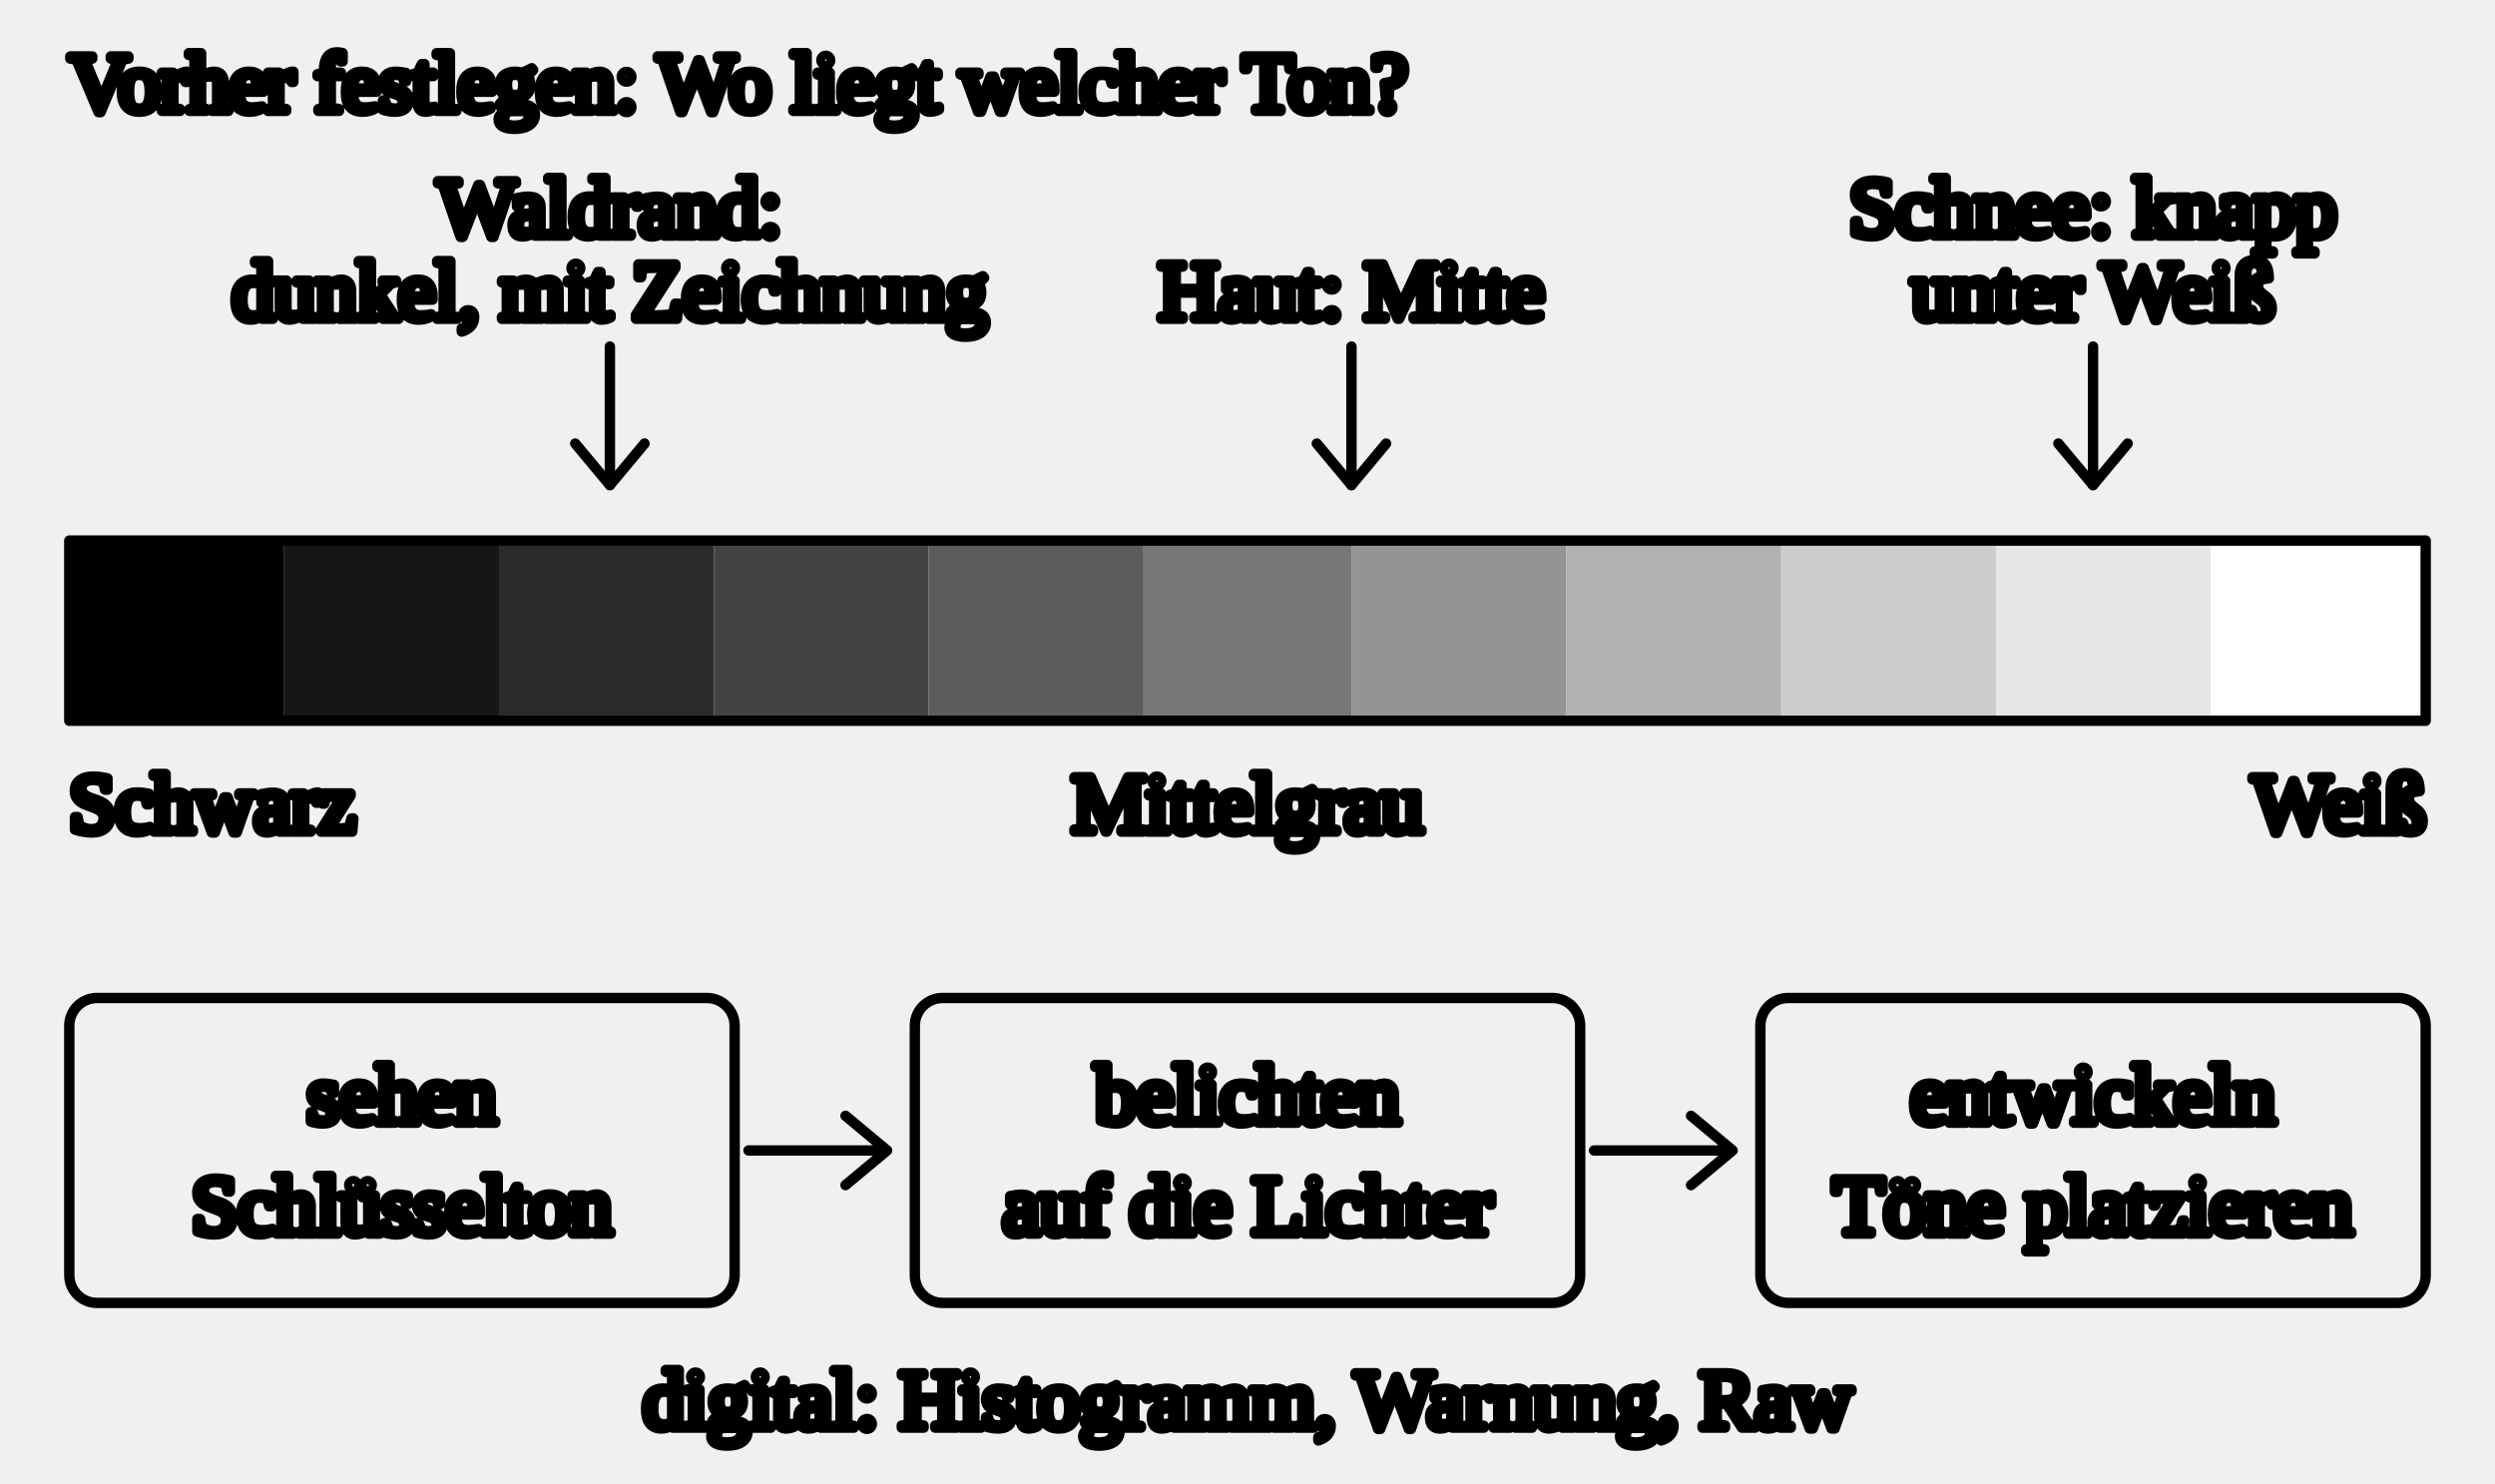
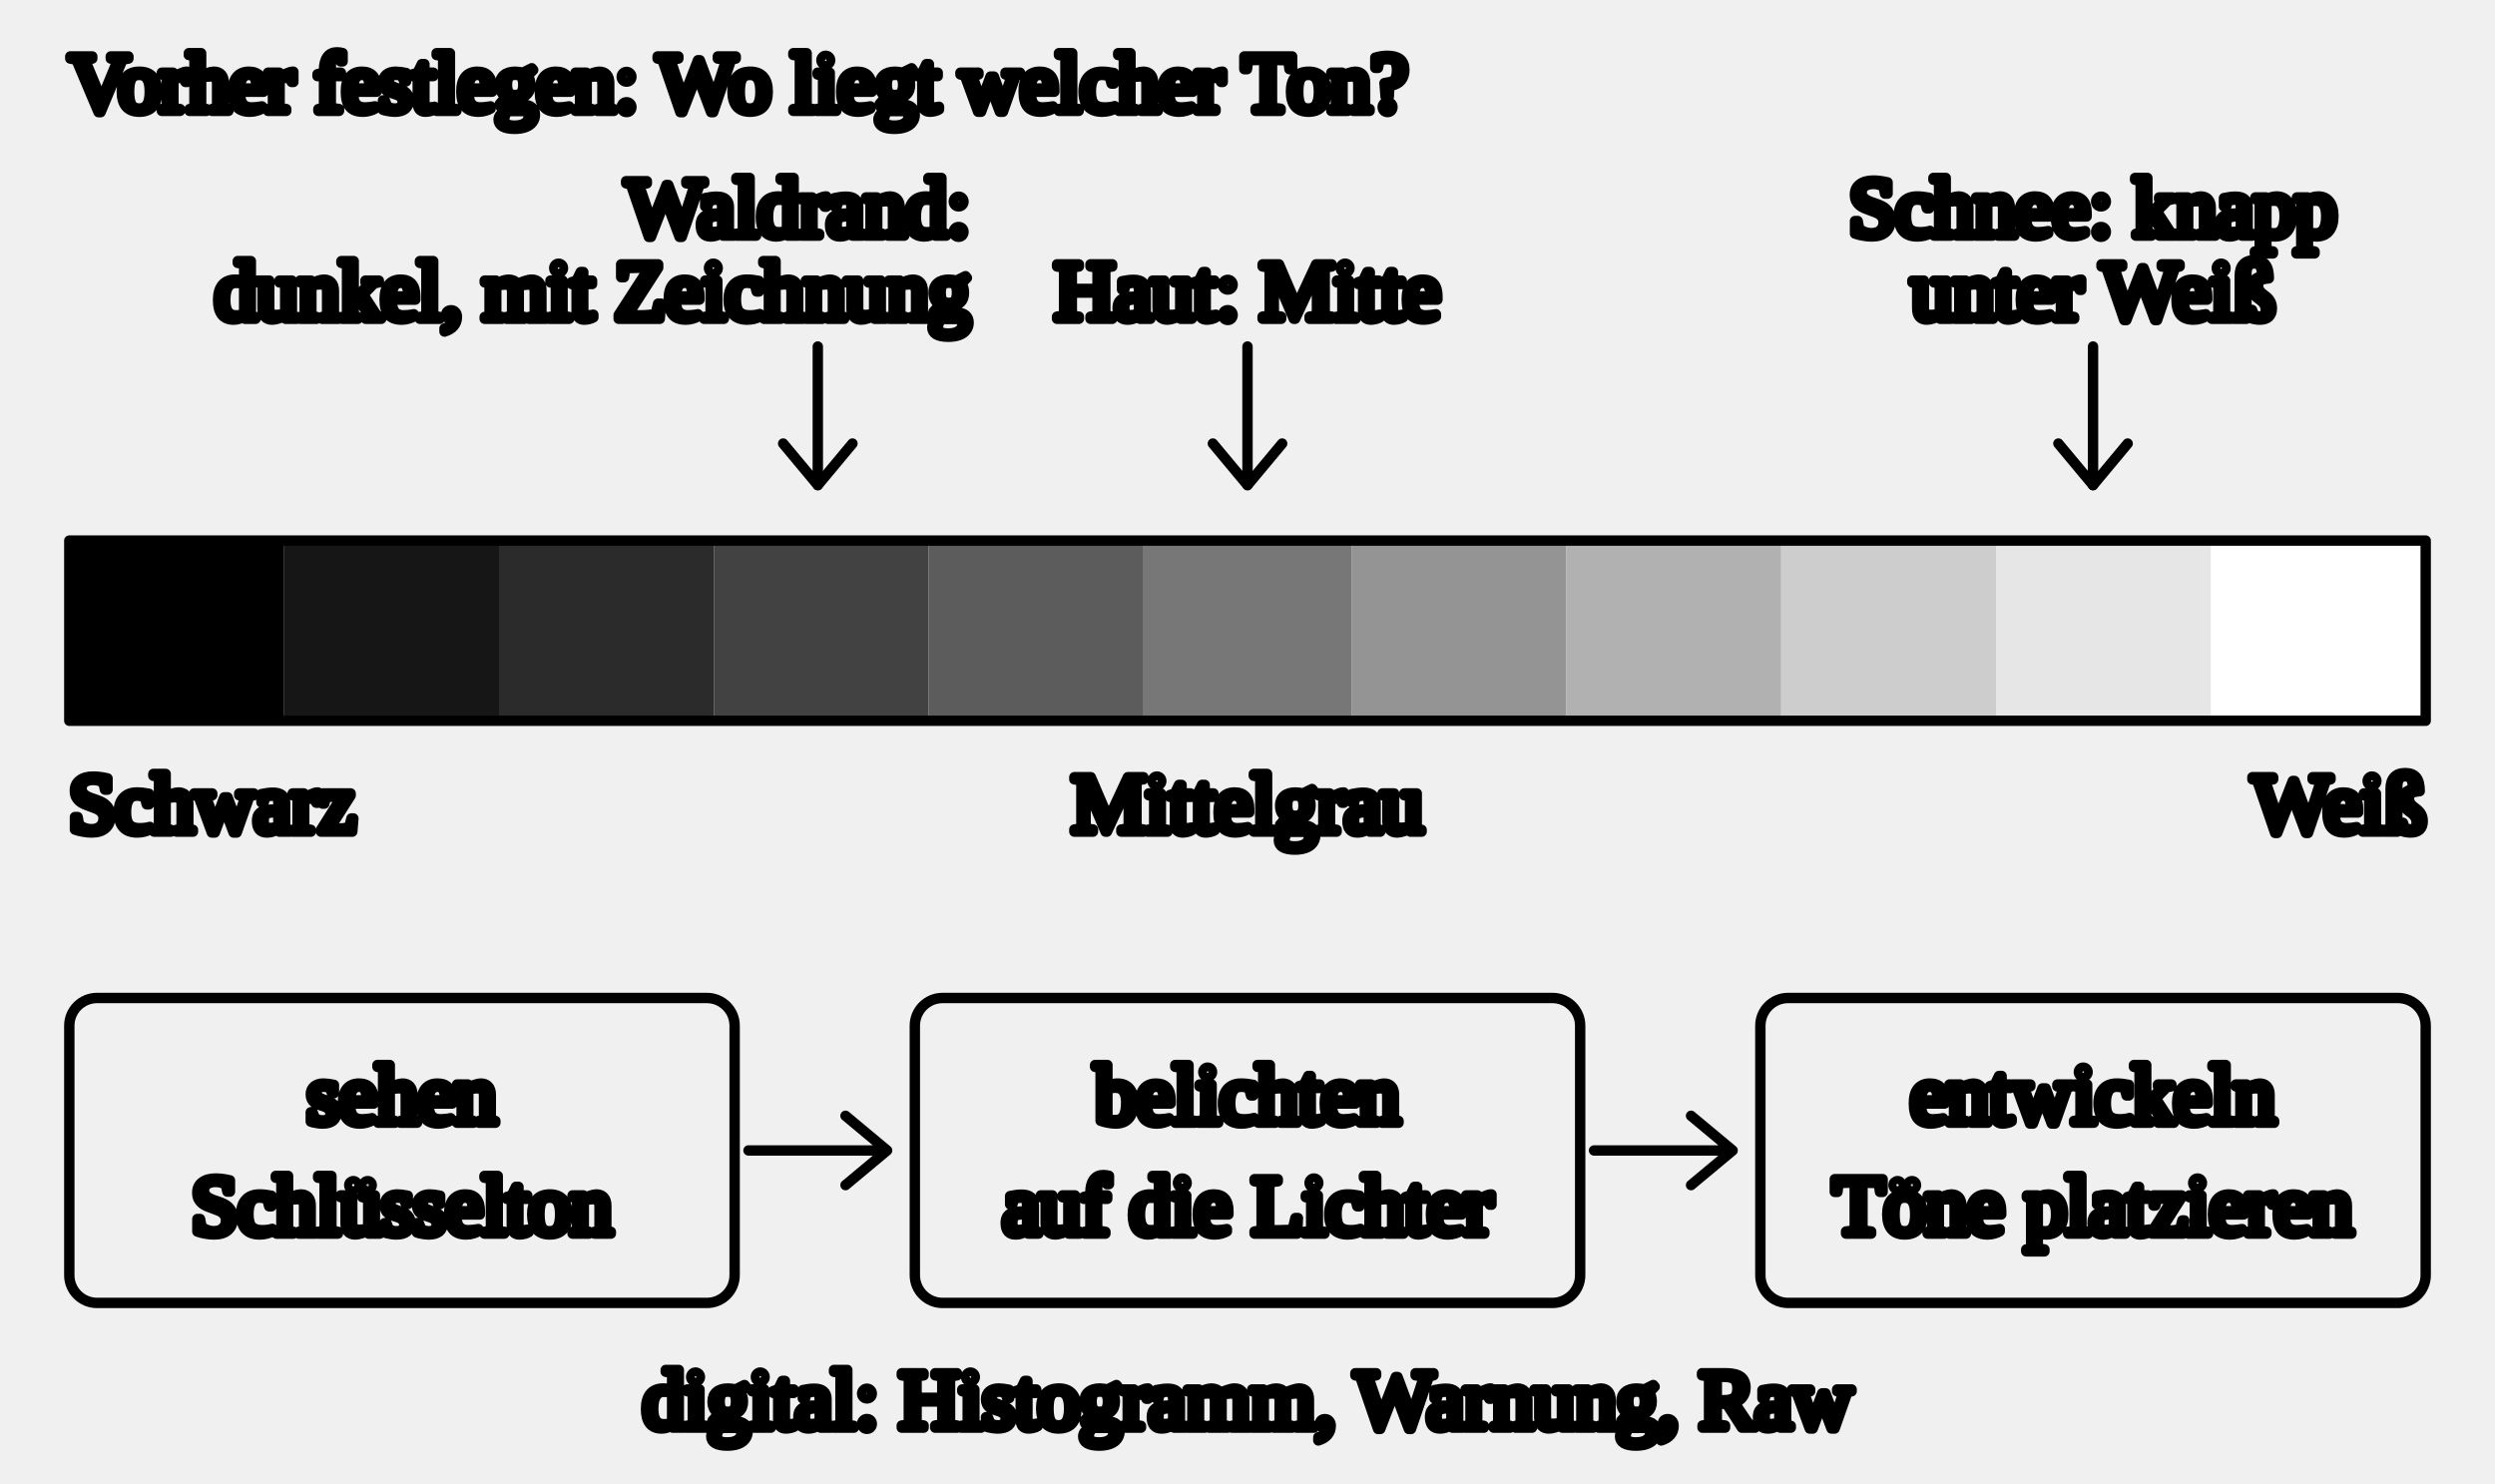
<svg xmlns="http://www.w3.org/2000/svg" viewBox="0 0 360 214" fill="none" stroke="currentColor" stroke-width="1.5" stroke-linecap="round" stroke-linejoin="round">
  <text x="10" y="16" class="h">Vorher festlegen: Wo liegt welcher Ton?</text>
  <g stroke="none">
    <rect x="10" y="78" width="31" height="26" fill="#000" />
    <rect x="41" y="78" width="31" height="26" fill="#161616" />
    <rect x="72" y="78" width="31" height="26" fill="#2b2b2b" />
    <rect x="103" y="78" width="31" height="26" fill="#424242" />
    <rect x="134" y="78" width="31" height="26" fill="#5c5c5c" />
    <rect x="165" y="78" width="30" height="26" fill="#777" />
    <rect x="195" y="78" width="31" height="26" fill="#949494" />
    <rect x="226" y="78" width="31" height="26" fill="#b1b1b1" />
    <rect x="257" y="78" width="31" height="26" fill="#cdcdcd" />
    <rect x="288" y="78" width="31" height="26" fill="#e6e6e6" />
    <rect x="319" y="78" width="31" height="26" fill="#fff" />
  </g>
  <rect x="10" y="78" width="340" height="26" class="m" />
  <text x="10" y="120" class="m">Schwarz</text>
  <text x="180" y="120" text-anchor="middle" class="m">Mittelgrau</text>
  <text x="350" y="120" text-anchor="end" class="m">Weiß</text>
-   <path d="M88 70 V50" class="a" />
-   <path d="M83 64 l5 6 l5 -6" class="a" />
-   <text x="88" y="34" text-anchor="middle" class="a">Waldrand:</text>
-   <text x="88" y="46" text-anchor="middle" class="a">dunkel, mit Zeichnung</text>
-   <path d="M195 70 V50" class="a" />
-   <path d="M190 64 l5 6 l5 -6" class="a" />
-   <text x="195" y="46" text-anchor="middle" class="a">Haut: Mitte</text>
+   <path d="M118 70 V50" class="a" />
+   <path d="M113 64 l5 6 l5 -6" class="a" />
+   <text x="140" y="34" text-anchor="end" class="a">Waldrand:</text>
+   <text x="140" y="46" text-anchor="end" class="a">dunkel, mit Zeichnung</text>
+   <path d="M180 70 V50" class="a" />
+   <path d="M175 64 l5 6 l5 -6" class="a" />
+   <text x="180" y="46" text-anchor="middle" class="a">Haut: Mitte</text>
  <path d="M302 70 V50" class="a" />
  <path d="M297 64 l5 6 l5 -6" class="a" />
  <text x="302" y="34" text-anchor="middle" class="a">Schnee: knapp</text>
  <text x="302" y="46" text-anchor="middle" class="a">unter Weiß</text>
  <rect x="10" y="144" width="96" height="44" rx="4" />
  <rect x="132" y="144" width="96" height="44" rx="4" />
  <rect x="254" y="144" width="96" height="44" rx="4" />
  <path d="M108 166 H128 M122 161 l6 5 l-6 5 M230 166 H250 M244 161 l6 5 l-6 5" class="a" />
  <text x="58" y="162" text-anchor="middle" class="h">sehen</text>
  <text x="58" y="178" text-anchor="middle" class="m">Schlüsselton</text>
  <text x="180" y="162" text-anchor="middle" class="h">belichten</text>
  <text x="180" y="178" text-anchor="middle" class="m">auf die Lichter</text>
  <text x="302" y="162" text-anchor="middle" class="h">entwickeln</text>
  <text x="302" y="178" text-anchor="middle" class="m">Töne platzieren</text>
  <text x="180" y="206" text-anchor="middle" class="m">digital: Histogramm, Warnung, Raw</text>
</svg>
